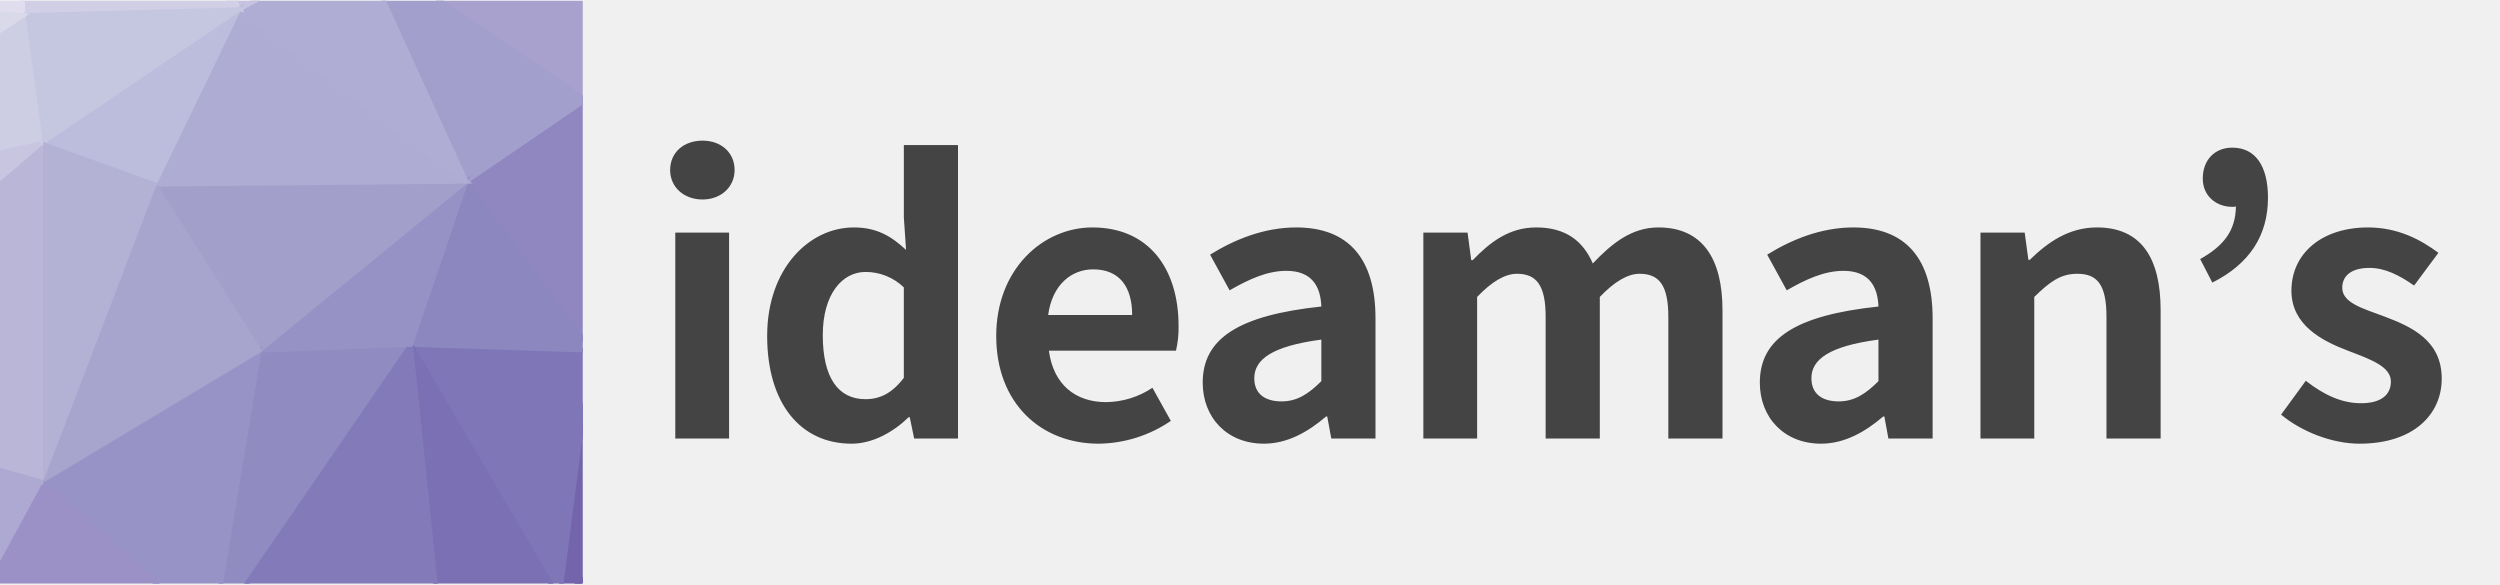
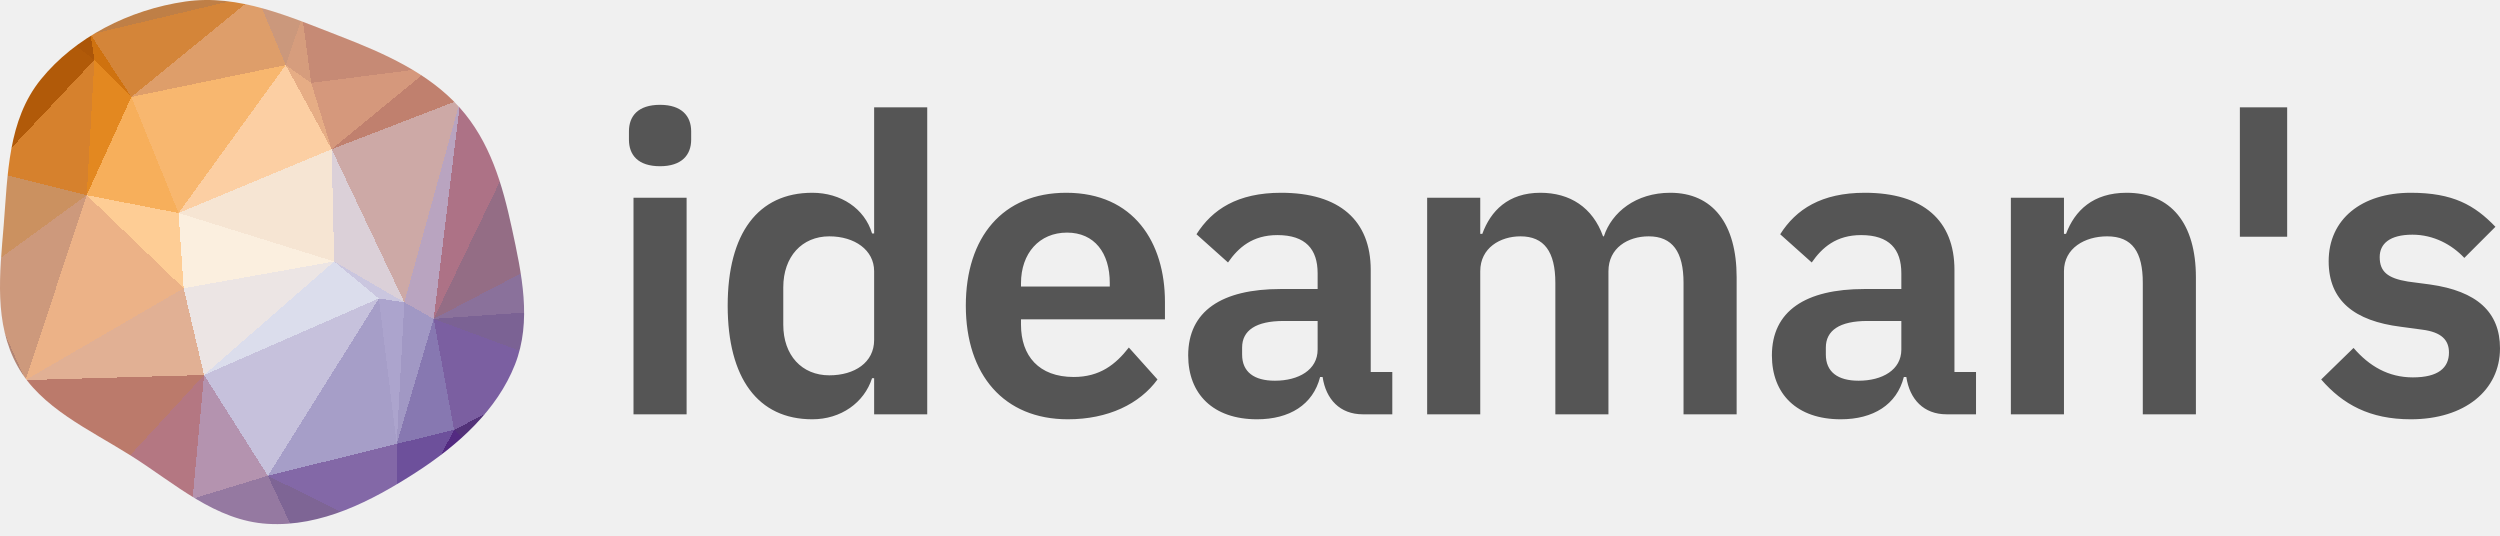
- <svg xmlns="http://www.w3.org/2000/svg" width="800" height="187" viewBox="0 0 858 200">
+ <svg xmlns="http://www.w3.org/2000/svg" width="196" height="42" viewBox="0 0 196 42">
  <defs>
-     <style>
-       .cls-1 {
-         fill: #fff;
-       }
- 
-       .cls-2 {
-         fill: #444;
-         fill-rule: evenodd;
-       }
-     </style>
+     <clipPath id="clip">
+       <path d="M20.995 41.071C25.199 41.316 29.131 39.279 32.584 37.054C35.942 34.891 38.973 32.138 40.372 28.588C41.719 25.168 40.9 21.464 40.131 17.895C39.397 14.491 38.426 11.097 36.027 8.423C33.596 5.713 30.124 4.177 26.605 2.818C22.705 1.312 18.703 -0.486 14.526 0.121C10.119 0.762 5.876 2.927 3.206 6.221C0.604 9.431 0.614 13.691 0.288 17.686C-0.019 21.436 -0.488 25.346 1.369 28.693C3.194 31.981 7.006 33.669 10.312 35.755C13.721 37.904 16.873 40.83 20.995 41.071" />
+     </clipPath>
  </defs>
-   <svg width="200" height="200">
-     <path d="M222,301L130,311L268,307Z" fill="#5a3694" stroke="#5a3694" stroke-width="1.51" />
-     <path d="M222,301L268,307L271,204Z" fill="#572d91" stroke="#572d91" stroke-width="1.51" />
-     <path d="M116,-102L219,-83L275,-105Z" fill="#b2a3d0" stroke="#b2a3d0" stroke-width="1.51" />
-     <path d="M271,204L268,307L299,-12Z" fill="#674ca1" stroke="#674ca1" stroke-width="1.51" />
-     <path d="M201,34L273,57L299,-12Z" fill="#9179ba" stroke="#9179ba" stroke-width="1.51" />
-     <path d="M210,-37L201,34L299,-12Z" fill="#9d89c1" stroke="#9d89c1" stroke-width="1.51" />
-     <path d="M273,57L264,148L299,-12Z" fill="#8368b1" stroke="#8368b1" stroke-width="1.51" />
-     <path d="M264,148L271,204L299,-12Z" fill="#765ba9" stroke="#765ba9" stroke-width="1.51" />
-     <path d="M275,-105L219,-83L299,-12Z" fill="#a488c3" stroke="#a488c3" stroke-width="1.51" />
-     <path d="M219,-83L210,-37L299,-12Z" fill="#a48dc5" stroke="#a48dc5" stroke-width="1.51" />
-     <path d="M264,148L192,205L271,204Z" fill="#6a51a3" stroke="#6a51a3" stroke-width="1.51" />
-     <path d="M192,205L222,301L271,204Z" fill="#63439b" stroke="#63439b" stroke-width="1.51" />
-     <path d="M203,120L264,148L273,57Z" fill="#7d67af" stroke="#7d67af" stroke-width="1.51" />
-     <path d="M201,34L203,120L273,57Z" fill="#8a79b8" stroke="#8a79b8" stroke-width="1.51" />
-     <path d="M203,120L192,205L264,148Z" fill="#7364ac" stroke="#7364ac" stroke-width="1.51" />
-     <path d="M87,288L-113,300L130,311Z" fill="#886cb1" stroke="#886cb1" stroke-width="1.51" />
-     <path d="M201,34L160,62L203,120Z" fill="#9187c0" stroke="#9187c0" stroke-width="1.51" />
-     <path d="M192,205L152,225L222,301Z" fill="#694fa3" stroke="#694fa3" stroke-width="1.51" />
-     <path d="M152,225L130,311L222,301Z" fill="#674ca1" stroke="#674ca1" stroke-width="1.51" />
-     <path d="M141,118L192,205L203,120Z" fill="#7f76b7" stroke="#7f76b7" stroke-width="1.51" />
-     <path d="M123,-19L201,34L210,-37Z" fill="#a8a0cd" stroke="#a8a0cd" stroke-width="1.51" />
-     <path d="M116,-102L210,-37L219,-83Z" fill="#b3a9d3" stroke="#b3a9d3" stroke-width="1.51" />
-     <path d="M160,62L141,118L203,120Z" fill="#8d87bf" stroke="#8d87bf" stroke-width="1.51" />
-     <path d="M116,-102L123,-19L210,-37Z" fill="#b7b3d7" stroke="#b7b3d7" stroke-width="1.51" />
-     <path d="M141,118L152,225L192,205Z" fill="#7a70b3" stroke="#7a70b3" stroke-width="1.51" />
-     <path d="M123,-19L160,62L201,34Z" fill="#a29fcd" stroke="#a29fcd" stroke-width="1.51" />
-     <path d="M89,120L73,217L141,118Z" fill="#908cc2" stroke="#908cc2" stroke-width="1.51" />
-     <path d="M87,288L130,311L152,225Z" fill="#745aa8" stroke="#745aa8" stroke-width="1.51" />
-     <path d="M141,118L73,217L152,225Z" fill="#837ab9" stroke="#837ab9" stroke-width="1.51" />
-     <path d="M89,120L141,118L160,62Z" fill="#9692c5" stroke="#9692c5" stroke-width="1.51" />
-     <path d="M53,63L89,120L160,62Z" fill="#a39fcb" stroke="#a39fcb" stroke-width="1.51" />
-     <path d="M82,3L53,63L160,62Z" fill="#aeacd2" stroke="#aeacd2" stroke-width="1.51" />
-     <path d="M123,-19L82,3L160,62Z" fill="#afadd3" stroke="#afadd3" stroke-width="1.51" />
-     <path d="M73,217L87,288L152,225Z" fill="#7e69b0" stroke="#7e69b0" stroke-width="1.51" />
-     <path d="M-29,259L-113,300L87,288Z" fill="#987cbc" stroke="#987cbc" stroke-width="1.51" />
-     <path d="M116,-102L40,-95L123,-19Z" fill="#c9c5df" stroke="#c9c5df" stroke-width="1.51" />
-     <path d="M40,-95L82,3L123,-19Z" fill="#c5c3df" stroke="#c5c3df" stroke-width="1.51" />
-     <path d="M14,165L73,217L89,120Z" fill="#9893c6" stroke="#9893c6" stroke-width="1.51" />
-     <path d="M40,-95L4,-67L82,3Z" fill="#d3d3e7" stroke="#d3d3e7" stroke-width="1.51" />
-     <path d="M4,-67L8,5L82,3Z" fill="#d0cfe6" stroke="#d0cfe6" stroke-width="1.51" />
-     <path d="M73,217L-29,259L87,288Z" fill="#8d76b8" stroke="#8d76b8" stroke-width="1.51" />
-     <path d="M53,63L14,165L89,120Z" fill="#a7a5ce" stroke="#a7a5ce" stroke-width="1.51" />
-     <path d="M14,49L53,63L82,3Z" fill="#bcbcdc" stroke="#bcbcdc" stroke-width="1.51" />
-     <path d="M8,5L14,49L82,3Z" fill="#c5c6e0" stroke="#c5c6e0" stroke-width="1.51" />
-     <path d="M14,49L14,165L53,63Z" fill="#b3b2d5" stroke="#b3b2d5" stroke-width="1.51" />
-     <path d="M14,165L-5,200L73,217Z" fill="#9c91c6" stroke="#9c91c6" stroke-width="1.51" />
-     <path d="M-5,200L-29,259L73,217Z" fill="#9a89c1" stroke="#9a89c1" stroke-width="1.51" />
-     <path d="M-91,-71L4,-67L40,-95Z" fill="#e6e5f1" stroke="#e6e5f1" stroke-width="1.51" />
-     <path d="M-88,136L14,165L14,49Z" fill="#b9b6d8" stroke="#b9b6d8" stroke-width="1.51" />
-     <path d="M-91,-71L-102,-4L4,-67Z" fill="#eae8f2" stroke="#eae8f2" stroke-width="1.51" />
-     <path d="M4,-67L-102,-4L8,5Z" fill="#e0deee" stroke="#e0deee" stroke-width="1.51" />
-     <path d="M-88,136L-5,200L14,165Z" fill="#aea9d2" stroke="#aea9d2" stroke-width="1.51" />
-     <path d="M8,5L-95,73L14,49Z" fill="#cdcee4" stroke="#cdcee4" stroke-width="1.51" />
-     <path d="M-95,73L-88,136L14,49Z" fill="#c7c5e0" stroke="#c7c5e0" stroke-width="1.51" />
-     <path d="M-102,-4L-95,73L8,5Z" fill="#d9d9ea" stroke="#d9d9ea" stroke-width="1.51" />
-     <path d="M-101,201L-29,259L-5,200Z" fill="#a796c8" stroke="#a796c8" stroke-width="1.51" />
-     <path d="M-88,136L-101,201L-5,200Z" fill="#b2a9d3" stroke="#b2a9d3" stroke-width="1.51" />
-     <path d="M-101,201L-113,300L-29,259Z" fill="#a88ec5" stroke="#a88ec5" stroke-width="1.51" />
-     <path d="M-95,73L-101,201L-88,136Z" fill="#c0bcdc" stroke="#c0bcdc" stroke-width="1.51" />
-     <path d="M-102,-4L-101,201L-95,73Z" fill="#cccae2" stroke="#cccae2" stroke-width="1.51" />
-     <path d="M-102,-4L-113,300L-101,201Z" fill="#bab4d8" stroke="#bab4d8" stroke-width="1.51" />
-   </svg>
-   <path id="line-logo-type" class="cls-2" d="M231.759,150.225h18.46V79.546h-18.46v70.679Zm9.357-82.038c6.322,0,11-4.291,11-10.1,0-6.058-4.678-10.1-11-10.1-6.449,0-11.127,4.039-11.127,10.1C229.989,63.9,234.667,68.187,241.116,68.187Zm51.129,83.805c7.333,0,14.413-4.039,19.6-9.087h0.38l1.517,7.32h15.046V49.507H310.2V74.371l0.758,11.107c-5.057-4.67-9.988-7.7-17.954-7.7-15.3,0-29.713,14.136-29.713,37.233S274.67,151.992,292.245,151.992Zm4.8-15.272c-9.356,0-14.667-7.32-14.667-21.961,0-14.135,6.7-21.708,14.667-21.708a18.831,18.831,0,0,1,13.15,5.3V129.4C306.153,134.7,301.98,136.72,297.049,136.72Zm80.008,15.272a44.72,44.72,0,0,0,24.782-7.825l-6.322-11.359a29.224,29.224,0,0,1-15.931,4.922c-10.5,0-18.081-6.058-19.6-17.67h43.621a34.4,34.4,0,0,0,.885-8.456c0-19.563-10.115-33.825-29.586-33.825-16.943,0-33,14.262-33,37.233C341.907,138.235,357.333,151.992,377.057,151.992Zm-17.322-44.174c1.391-10.35,7.966-15.651,15.425-15.651,9.1,0,13.4,6.058,13.4,15.651H359.735Zm74.027,44.174c8.092,0,15.173-4.039,21.368-9.34h0.379l1.391,7.573h15.173V108.954c0-20.447-9.23-31.175-27.184-31.175-11.127,0-21.242,4.165-29.587,9.34L422,99.361c6.575-3.786,12.9-6.689,19.472-6.689,8.724,0,11.759,5.3,12.011,12.243-28.448,3.029-40.713,10.98-40.713,26.126C412.773,143.031,421.118,151.992,433.762,151.992Zm6.069-14.514c-5.437,0-9.356-2.4-9.356-7.952,0-6.31,5.816-10.98,23.011-13.252v14.262C449.061,134.953,445.142,137.478,439.831,137.478Zm48.663,12.747h18.46V101.633q7.585-7.951,13.655-7.951c6.7,0,9.862,3.913,9.862,14.767v41.776h18.587V101.633q7.586-7.951,13.655-7.951c6.7,0,9.862,3.913,9.862,14.767v41.776h18.587V106.177c0-17.8-6.954-28.4-22-28.4-9.23,0-16.057,5.553-22.506,12.369-3.413-7.825-9.356-12.369-19.471-12.369-9.23,0-15.8,5.049-21.747,11.233h-0.506l-1.264-9.466H488.494v70.679Zm136.473,1.767c8.092,0,15.173-4.039,21.368-9.34h0.379l1.391,7.573h15.173V108.954c0-20.447-9.23-31.175-27.184-31.175-11.127,0-21.242,4.165-29.587,9.34l6.7,12.243c6.575-3.786,12.9-6.689,19.472-6.689,8.724,0,11.759,5.3,12.011,12.243-28.448,3.029-40.713,10.98-40.713,26.126C603.978,143.031,612.323,151.992,624.967,151.992Zm6.069-14.514c-5.437,0-9.356-2.4-9.356-7.952,0-6.31,5.816-10.98,23.011-13.252v14.262C640.266,134.953,636.347,137.478,631.036,137.478ZM679.7,150.225h18.46V101.633c5.31-5.174,8.977-7.951,14.793-7.951,6.954,0,9.989,3.913,9.989,14.767v41.776h18.586V106.177c0-17.8-6.575-28.4-21.874-28.4-9.609,0-16.816,5.049-23.011,11.107h-0.506l-1.264-9.34H679.7v70.679Zm79.577-53.514c12.771-6.437,19.092-16.155,19.092-29.155,0-10.854-4.3-17.165-12.264-17.165-5.943,0-10.115,4.165-10.115,10.6,0,6.058,4.678,9.718,10.115,9.718a4.3,4.3,0,0,0,1.264-.126c-0.126,8.33-4.172,13.5-12.264,18.049ZM809.8,151.992c18.46,0,28.2-9.971,28.2-22.34,0-13.126-10.368-17.8-19.724-21.33-7.46-2.776-14.414-4.669-14.414-9.844,0-4.039,3.035-6.815,9.357-6.815,5.31,0,10.241,2.524,15.3,6.058l8.344-11.233c-5.942-4.418-13.781-8.709-24.149-8.709-15.931,0-26.3,8.961-26.3,21.709,0,11.737,10.368,17.165,19.345,20.572,7.46,2.9,14.793,5.3,14.793,10.6,0,4.418-3.161,7.447-10.242,7.447-6.574,0-12.643-2.777-18.965-7.7l-8.472,11.611C789.823,147.827,800.317,151.992,809.8,151.992Z" />
+   <g clip-path="url(#clip)">
+     <path d="M26.2,20.5L29.7,23.4L31.7,23.7Z" fill="rgb(202,198,223)" shape-rendering="crispEdges" />
+     <path d="M31.1,34.8L34,25L31.7,23.7Z" fill="rgb(161,152,196)" shape-rendering="crispEdges" />
+     <path d="M31.7,23.7L26,11.7L26.2,20.5Z" fill="rgb(219,208,216)" shape-rendering="crispEdges" />
+     <path d="M36.1,7.8L26,11.7L31.7,23.7Z" fill="rgb(205,169,166)" shape-rendering="crispEdges" />
+     <path d="M34,25L36.1,7.8L31.7,23.7Z" fill="rgb(185,164,192)" shape-rendering="crispEdges" />
+     <path d="M36.1,7.8L33.8,5.3L26,11.7Z" fill="rgb(192,128,110)" shape-rendering="crispEdges" />
+     <path d="M33.8,5.3L24.4,6.5L26,11.7Z" fill="rgb(213,152,124)" shape-rendering="crispEdges" />
+     <path d="M26,11.7L14,16.7L26.2,20.5Z" fill="rgb(246,229,211)" shape-rendering="crispEdges" />
+     <path d="M34,25L41.9,8.6L36.1,7.8Z" fill="rgb(173,114,134)" shape-rendering="crispEdges" />
+     <path d="M36.1,7.8L40.1,5.8L33.8,5.3Z" fill="rgb(156,75,88)" shape-rendering="crispEdges" />
+     <path d="M41.9,8.6L40.1,5.8L36.1,7.8Z" fill="rgb(145,66,73)" shape-rendering="crispEdges" />
+     <path d="M23.7,1.3L22.4,5.1L24.4,6.5Z" fill="rgb(214,157,125)" shape-rendering="crispEdges" />
+     <path d="M24.4,6.5L22.4,5.1L26,11.7Z" fill="rgb(230,173,133)" shape-rendering="crispEdges" />
+     <path d="M41.9,8.6L42.1,5.7L40.1,5.8Z" fill="rgb(130,54,59)" shape-rendering="crispEdges" />
+     <path d="M40.1,5.8L42.7,0.9L33.8,5.3Z" fill="rgb(130,52,68)" shape-rendering="crispEdges" />
+     <path d="M34,25L48.4,17.5L41.9,8.6Z" fill="rgb(148,109,133)" shape-rendering="crispEdges" />
+     <path d="M41.9,8.6L56.8,13.5L42.1,5.7Z" fill="rgb(141,69,70)" shape-rendering="crispEdges" />
+     <path d="M46.9,24.1L48.4,17.5L34,25Z" fill="rgb(138,113,155)" shape-rendering="crispEdges" />
+     <path d="M31.1,34.8L35.6,33.7L34,25Z" fill="rgb(135,120,177)" shape-rendering="crispEdges" />
+     <path d="M34,25L44.8,29L46.9,24.1Z" fill="rgb(123,98,148)" shape-rendering="crispEdges" />
+     <path d="M31.1,34.8L31.7,23.7L29.7,23.4Z" fill="rgb(172,164,205)" shape-rendering="crispEdges" />
+     <path d="M21,37.3L31.1,34.8L29.7,23.4Z" fill="rgb(166,158,200)" shape-rendering="crispEdges" />
+     <path d="M35.6,33.7L44.8,29L34,25Z" fill="rgb(123,95,161)" shape-rendering="crispEdges" />
+     <path d="M22.4,5.1L14,16.7L26,11.7Z" fill="rgb(252,207,163)" shape-rendering="crispEdges" />
+     <path d="M26.2,20.5L16,29.4L29.7,23.4Z" fill="rgb(219,221,236)" shape-rendering="crispEdges" />
+     <path d="M33.8,5.3L23.7,1.3L24.4,6.5Z" fill="rgb(198,138,117)" shape-rendering="crispEdges" />
+     <path d="M22.4,5.1L10.3,7.6L14,16.7Z" fill="rgb(248,183,111)" shape-rendering="crispEdges" />
+     <path d="M39,-10.5L23.7,1.3L33.8,5.3Z" fill="rgb(142,91,94)" shape-rendering="crispEdges" />
+     <path d="M14,16.7L14.4,22.6L26.2,20.5Z" fill="rgb(251,239,223)" shape-rendering="crispEdges" />
+     <path d="M14.4,22.6L16,29.4L26.2,20.5Z" fill="rgb(236,229,228)" shape-rendering="crispEdges" />
+     <path d="M53.7,-4.6L42.7,0.9L57.4,-0.8Z" fill="rgb(92,28,48)" shape-rendering="crispEdges" />
+     <path d="M42.1,5.7L42.7,0.9L40.1,5.8Z" fill="rgb(117,42,54)" shape-rendering="crispEdges" />
+     <path d="M14.9,-10.1L20.1,-0.4L23.8,-14.4Z" fill="rgb(194,147,116)" shape-rendering="crispEdges" />
+     <path d="M23.7,1.3L20.1,-0.4L22.4,5.1Z" fill="rgb(203,152,124)" shape-rendering="crispEdges" />
+     <path d="M16,29.4L21,37.3L29.7,23.4Z" fill="rgb(198,193,220)" shape-rendering="crispEdges" />
+     <path d="M31.1,42.3L41.2,39.4L35.6,33.7Z" fill="rgb(83,42,129)" shape-rendering="crispEdges" />
+     <path d="M20.1,-0.4L10.3,7.6L22.4,5.1Z" fill="rgb(222,158,106)" shape-rendering="crispEdges" />
+     <path d="M14,16.7L6.8,15.3L14.4,22.6Z" fill="rgb(254,205,149)" shape-rendering="crispEdges" />
+     <path d="M14.4,22.6L2,29.8L16,29.4Z" fill="rgb(225,176,148)" shape-rendering="crispEdges" />
+     <path d="M31.1,42.3L35.6,33.7L31.1,34.8Z" fill="rgb(109,80,155)" shape-rendering="crispEdges" />
+     <path d="M35.6,33.7L41.2,39.4L44.8,29Z" fill="rgb(83,50,121)" shape-rendering="crispEdges" />
+     <path d="M52.7,31.3L55.4,22.8L46.9,24.1Z" fill="rgb(123,98,148)" shape-rendering="crispEdges" />
+     <path d="M46.9,24.1L55.4,22.8L48.4,17.5Z" fill="rgb(141,115,157)" shape-rendering="crispEdges" />
+     <path d="M48.4,17.5L56.8,13.5L41.9,8.6Z" fill="rgb(150,92,100)" shape-rendering="crispEdges" />
+     <path d="M52.7,31.3L46.9,24.1L44.8,29Z" fill="rgb(114,87,142)" shape-rendering="crispEdges" />
+     <path d="M21,37.3L31.1,42.3L31.1,34.8Z" fill="rgb(131,104,167)" shape-rendering="crispEdges" />
+     <path d="M10.3,7.6L6.8,15.3L14,16.7Z" fill="rgb(247,175,91)" shape-rendering="crispEdges" />
+     <path d="M16,29.4L15.1,39.1L21,37.3Z" fill="rgb(180,147,175)" shape-rendering="crispEdges" />
+     <path d="M47.5,40.9L52.7,31.3L44.8,29Z" fill="rgb(82,51,118)" shape-rendering="crispEdges" />
+     <path d="M55.4,22.8L56.8,13.5L48.4,17.5Z" fill="rgb(147,111,139)" shape-rendering="crispEdges" />
+     <path d="M6.7,39.5L15.1,39.1L16,29.4Z" fill="rgb(180,119,130)" shape-rendering="crispEdges" />
+     <path d="M21,37.3L24.5,44.8L31.1,42.3Z" fill="rgb(126,101,149)" shape-rendering="crispEdges" />
+     <path d="M10.3,7.6L7.4,4.7L6.8,15.3Z" fill="rgb(227,136,32)" shape-rendering="crispEdges" />
+     <path d="M7.1,2.7L7.4,4.7L10.3,7.6Z" fill="rgb(207,114,15)" shape-rendering="crispEdges" />
+     <path d="M41.2,39.4L47.5,40.9L44.8,29Z" fill="rgb(67,25,107)" shape-rendering="crispEdges" />
+     <path d="M39.5,49.3L47.5,40.9L41.2,39.4Z" fill="rgb(45,0,75)" shape-rendering="crispEdges" />
+     <path d="M15.1,39.1L24.5,44.8L21,37.3Z" fill="rgb(149,121,161)" shape-rendering="crispEdges" />
+     <path d="M31.1,42.3L39.5,49.3L41.2,39.4Z" fill="rgb(63,18,103)" shape-rendering="crispEdges" />
+     <path d="M20.1,-0.4L7.1,2.7L10.3,7.6Z" fill="rgb(212,133,57)" shape-rendering="crispEdges" />
+     <path d="M7.4,4.7L-0.8,13.4L6.8,15.3Z" fill="rgb(214,129,45)" shape-rendering="crispEdges" />
+     <path d="M42.3,-10L39,-10.5L42.7,0.9Z" fill="rgb(92,28,48)" shape-rendering="crispEdges" />
+     <path d="M42.7,0.9L39,-10.5L33.8,5.3Z" fill="rgb(107,40,65)" shape-rendering="crispEdges" />
+     <path d="M20.1,-0.4L14.9,-10.1L7.1,2.7Z" fill="rgb(191,127,70)" shape-rendering="crispEdges" />
+     <path d="M53.7,-4.6L42.3,-10L42.7,0.9Z" fill="rgb(92,28,48)" shape-rendering="crispEdges" />
+     <path d="M57.4,-0.8L42.7,0.9L42.1,5.7Z" fill="rgb(104,34,51)" shape-rendering="crispEdges" />
+     <path d="M56.8,13.5L57.4,-0.8L42.1,5.7Z" fill="rgb(127,52,58)" shape-rendering="crispEdges" />
+     <path d="M47.5,40.9L54.6,39.1L52.7,31.3Z" fill="rgb(64,19,104)" shape-rendering="crispEdges" />
+     <path d="M52.7,31.3L54.6,39.1L55.4,22.8Z" fill="rgb(98,70,130)" shape-rendering="crispEdges" />
+     <path d="M55.4,22.8L58.3,51.5L56.8,13.5Z" fill="rgb(108,81,138)" shape-rendering="crispEdges" />
+     <path d="M-1.7,21.5L2,29.8L6.8,15.3Z" fill="rgb(205,153,124)" shape-rendering="crispEdges" />
+     <path d="M6.8,15.3L2,29.8L14.4,22.6Z" fill="rgb(236,178,135)" shape-rendering="crispEdges" />
+     <path d="M23.8,-14.4L20.1,-0.4L23.7,1.3Z" fill="rgb(187,142,120)" shape-rendering="crispEdges" />
+     <path d="M39,-10.5L23.8,-14.4L23.7,1.3Z" fill="rgb(161,113,107)" shape-rendering="crispEdges" />
+     <path d="M25.2,-17.6L23.8,-14.4L39,-10.5Z" fill="rgb(158,109,105)" shape-rendering="crispEdges" />
+     <path d="M0.5,-0.6L7.4,4.7L7.1,2.7Z" fill="rgb(172,86,8)" shape-rendering="crispEdges" />
+     <path d="M0.5,-0.6L-0.8,13.4L7.4,4.7Z" fill="rgb(177,90,9)" shape-rendering="crispEdges" />
+     <path d="M28.9,59.2L39.5,49.3L31.1,42.3Z" fill="rgb(85,56,121)" shape-rendering="crispEdges" />
+     <path d="M47.5,40.9L58.3,51.5L54.6,39.1Z" fill="rgb(45,0,75)" shape-rendering="crispEdges" />
+     <path d="M15.1,39.1L15.5,54L24.5,44.8Z" fill="rgb(147,112,142)" shape-rendering="crispEdges" />
+     <path d="M40.8,58.3L43.1,52.7L39.5,49.3Z" fill="rgb(45,0,75)" shape-rendering="crispEdges" />
+     <path d="M2,29.8L6.7,39.5L16,29.4Z" fill="rgb(187,122,107)" shape-rendering="crispEdges" />
+     <path d="M-0.8,13.4L-1.7,21.5L6.8,15.3Z" fill="rgb(203,145,96)" shape-rendering="crispEdges" />
+     <path d="M2,29.8L6.2,39.4L6.7,39.5Z" fill="rgb(151,73,87)" shape-rendering="crispEdges" />
+     <path d="M6.7,39.5L6.8,41.2L15.1,39.1Z" fill="rgb(149,76,80)" shape-rendering="crispEdges" />
+     <path d="M6.8,41.2L6.2,39.4L-0.9,40.6Z" fill="rgb(121,45,58)" shape-rendering="crispEdges" />
+     <path d="M-0.9,40.6L6.2,39.4L-2.6,38.2Z" fill="rgb(108,39,61)" shape-rendering="crispEdges" />
+     <path d="M6.2,39.4L6.8,41.2L6.7,39.5Z" fill="rgb(136,59,66)" shape-rendering="crispEdges" />
+     <path d="M23.8,-14.4L9,-17.5L14.9,-10.1Z" fill="rgb(192,136,87)" shape-rendering="crispEdges" />
+     <path d="M42,-18.4L25.2,-17.6L39,-10.5Z" fill="rgb(125,62,82)" shape-rendering="crispEdges" />
+     <path d="M-0.2,-2.4L0.5,-0.6L7.1,2.7Z" fill="rgb(142,68,8)" shape-rendering="crispEdges" />
+     <path d="M-0.8,13.4L-8,24.2L-1.7,21.5Z" fill="rgb(194,147,116)" shape-rendering="crispEdges" />
+     <path d="M8.7,-11L7.1,2.7L14.9,-10.1Z" fill="rgb(182,106,35)" shape-rendering="crispEdges" />
+     <path d="M9,-17.5L8.7,-11L14.9,-10.1Z" fill="rgb(184,110,40)" shape-rendering="crispEdges" />
+     <path d="M28.9,59.2L31.1,42.3L24.5,44.8Z" fill="rgb(114,87,142)" shape-rendering="crispEdges" />
+     <path d="M39.5,49.3L43.1,52.7L47.5,40.9Z" fill="rgb(45,0,75)" shape-rendering="crispEdges" />
+     <path d="M54.9,-16.4L42,-18.4L42.3,-10Z" fill="rgb(92,28,48)" shape-rendering="crispEdges" />
+     <path d="M42.3,-10L42,-18.4L39,-10.5Z" fill="rgb(92,28,48)" shape-rendering="crispEdges" />
+     <path d="M54.9,-16.4L42.3,-10L53.7,-4.6Z" fill="rgb(92,28,48)" shape-rendering="crispEdges" />
+     <path d="M8.7,-11L-0.2,-2.4L7.1,2.7Z" fill="rgb(158,79,9)" shape-rendering="crispEdges" />
+     <path d="M0.5,-0.6L-7.5,8L-0.8,13.4Z" fill="rgb(167,87,12)" shape-rendering="crispEdges" />
+     <path d="M-2.6,38.2L6.2,39.4L2,29.8Z" fill="rgb(135,65,83)" shape-rendering="crispEdges" />
+     <path d="M5.1,48.2L15.5,54L15.1,39.1Z" fill="rgb(149,85,89)" shape-rendering="crispEdges" />
+     <path d="M5.1,48.2L15.1,39.1L6.8,41.2Z" fill="rgb(141,67,68)" shape-rendering="crispEdges" />
+     <path d="M-9.5,35.2L-2.6,38.2L2,29.8Z" fill="rgb(130,72,86)" shape-rendering="crispEdges" />
+     <path d="M-5.8,0.4L-7.5,8L0.5,-0.6Z" fill="rgb(143,68,8)" shape-rendering="crispEdges" />
+     <path d="M-1.7,21.5L-8,24.2L2,29.8Z" fill="rgb(178,133,116)" shape-rendering="crispEdges" />
+     <path d="M-14.8,19L-8,24.2L-0.8,13.4Z" fill="rgb(194,145,110)" shape-rendering="crispEdges" />
+     <path d="M-0.9,40.6L5.1,48.2L6.8,41.2Z" fill="rgb(115,40,53)" shape-rendering="crispEdges" />
+     <path d="M57.4,-0.8L54.9,-16.4L53.7,-4.6Z" fill="rgb(92,28,48)" shape-rendering="crispEdges" />
+     <path d="M-0.2,-2.4L-5.8,0.4L0.5,-0.6Z" fill="rgb(127,59,8)" shape-rendering="crispEdges" />
+     <path d="M-13.5,-8.8L-5.8,0.4L-0.2,-2.4Z" fill="rgb(127,59,8)" shape-rendering="crispEdges" />
+     <path d="M25.2,-17.6L9,-17.5L23.8,-14.4Z" fill="rgb(194,146,114)" shape-rendering="crispEdges" />
+     <path d="M8.7,-11L1.3,-11.7L-0.2,-2.4Z" fill="rgb(147,70,8)" shape-rendering="crispEdges" />
+     <path d="M42,-18.4L9,-17.5L25.2,-17.6Z" fill="rgb(177,131,116)" shape-rendering="crispEdges" />
+     <path d="M15.5,54L28.9,59.2L24.5,44.8Z" fill="rgb(136,111,154)" shape-rendering="crispEdges" />
+     <path d="M28.9,59.2L40.8,58.3L39.5,49.3Z" fill="rgb(68,26,107)" shape-rendering="crispEdges" />
+     <path d="M43.1,52.7L58.3,51.5L47.5,40.9Z" fill="rgb(45,0,75)" shape-rendering="crispEdges" />
+     <path d="M5.1,48.2L13.5,55.2L15.5,54Z" fill="rgb(147,82,85)" shape-rendering="crispEdges" />
+     <path d="M15.5,54L13.5,55.2L28.9,59.2Z" fill="rgb(146,115,149)" shape-rendering="crispEdges" />
+     <path d="M9,-17.5L1.3,-11.7L8.7,-11Z" fill="rgb(164,84,11)" shape-rendering="crispEdges" />
+     <path d="M-2.6,38.2L-16.4,44.9L-0.9,40.6Z" fill="rgb(92,28,48)" shape-rendering="crispEdges" />
+     <path d="M-8,24.2L-10,27.9L2,29.8Z" fill="rgb(168,121,111)" shape-rendering="crispEdges" />
+     <path d="M-14.8,19L-10,27.9L-8,24.2Z" fill="rgb(183,139,119)" shape-rendering="crispEdges" />
+     <path d="M40.8,58.3L58.3,51.5L43.1,52.7Z" fill="rgb(45,0,75)" shape-rendering="crispEdges" />
+     <path d="M54.6,39.1L58.3,51.5L55.4,22.8Z" fill="rgb(60,15,99)" shape-rendering="crispEdges" />
+     <path d="M56.8,13.5L58.3,51.5L57.4,-0.8Z" fill="rgb(141,115,157)" shape-rendering="crispEdges" />
+     <path d="M-10,27.9L-9.5,35.2L2,29.8Z" fill="rgb(149,99,98)" shape-rendering="crispEdges" />
+     <path d="M-0.9,40.6L2,52.5L5.1,48.2Z" fill="rgb(105,35,51)" shape-rendering="crispEdges" />
+     <path d="M-16.4,44.9L2,52.5L-0.9,40.6Z" fill="rgb(92,28,48)" shape-rendering="crispEdges" />
+     <path d="M5.1,48.2L5.7,55.7L13.5,55.2Z" fill="rgb(138,61,62)" shape-rendering="crispEdges" />
+     <path d="M13.5,55.2L5.7,55.7L28.9,59.2Z" fill="rgb(149,106,125)" shape-rendering="crispEdges" />
+     <path d="M2,52.5L5.7,55.7L5.1,48.2Z" fill="rgb(118,42,54)" shape-rendering="crispEdges" />
+     <path d="M-10,27.9L-16.4,44.9L-9.5,35.2Z" fill="rgb(122,57,80)" shape-rendering="crispEdges" />
+     <path d="M-7.5,8L-14.8,19L-0.8,13.4Z" fill="rgb(190,125,64)" shape-rendering="crispEdges" />
+     <path d="M-17.8,12.6L-14.8,19L-7.5,8Z" fill="rgb(190,124,62)" shape-rendering="crispEdges" />
+     <path d="M-17.7,6.4L-7.5,8L-5.8,0.4Z" fill="rgb(157,77,9)" shape-rendering="crispEdges" />
+     <path d="M-17.7,6.4L-17.8,12.6L-7.5,8Z" fill="rgb(177,99,23)" shape-rendering="crispEdges" />
+     <path d="M-14.8,19L-16.4,44.9L-10,27.9Z" fill="rgb(151,101,100)" shape-rendering="crispEdges" />
+     <path d="M-16,-7.7L-17.7,6.4L-5.8,0.4Z" fill="rgb(127,59,8)" shape-rendering="crispEdges" />
+     <path d="M1.3,-11.7L-13.5,-8.8L-0.2,-2.4Z" fill="rgb(127,59,8)" shape-rendering="crispEdges" />
+     <path d="M9,-17.5L-13.5,-8.8L1.3,-11.7Z" fill="rgb(127,59,8)" shape-rendering="crispEdges" />
+     <path d="M-13.5,-8.8L-16,-7.7L-5.8,0.4Z" fill="rgb(127,59,8)" shape-rendering="crispEdges" />
+     <path d="M-17.8,12.6L-16.4,44.9L-14.8,19Z" fill="rgb(176,131,116)" shape-rendering="crispEdges" />
+     <path d="M-9.5,35.2L-16.4,44.9L-2.6,38.2Z" fill="rgb(102,36,59)" shape-rendering="crispEdges" />
+     <path d="M2,52.5L-15.2,54.6L5.7,55.7Z" fill="rgb(92,28,48)" shape-rendering="crispEdges" />
+     <path d="M-16.4,44.9L-15.2,54.6L2,52.5Z" fill="rgb(92,28,48)" shape-rendering="crispEdges" />
+     <path d="M5.7,55.7L-15.2,54.6L28.9,59.2Z" fill="rgb(129,53,59)" shape-rendering="crispEdges" />
+   </g>
+   <g transform="translate(49.30899, 8.218166)">
+     <path fill="#555" d="M2.439 4.814C4.131 4.814 4.879 3.936 4.879 2.732L4.879 2.082C4.879 0.878 4.131 0 2.439 0C0.716 0 3.611080531472465e-16 0.878 3.611080531472465e-16 2.082L3.611080531472465e-16 2.732C3.611080531472465e-16 3.936 0.716 4.814 2.439 4.814zM0.358 24.264L4.521 24.264L4.521 7.286L0.358 7.286zM19.223 24.264L23.386 24.264L23.386 0.195L19.223 0.195L19.223 10.083L19.06 10.083C18.475 8.131 16.621 6.895 14.376 6.895C10.115 6.895 7.741 10.083 7.741 15.742C7.741 21.434 10.115 24.654 14.376 24.654C16.621 24.654 18.442 23.353 19.06 21.434L19.223 21.434zM15.71 21.207C13.563 21.207 12.1 19.646 12.1 17.239L12.1 14.311C12.1 11.904 13.563 10.311 15.71 10.311C17.694 10.311 19.223 11.384 19.223 13.043L19.223 18.442C19.223 20.198 17.694 21.207 15.71 21.207zM34.412 24.654C37.567 24.654 40.039 23.451 41.438 21.532L39.193 19.028C38.153 20.361 36.917 21.337 34.868 21.337C32.135 21.337 30.737 19.678 30.737 17.239L30.737 16.816L42.023 16.816L42.023 15.45C42.023 10.799 39.584 6.895 34.282 6.895C29.306 6.895 26.411 10.376 26.411 15.742C26.411 21.174 29.403 24.654 34.412 24.654zM34.347 10.018C36.494 10.018 37.697 11.612 37.697 13.954L37.697 14.246L30.737 14.246L30.737 13.986C30.737 11.644 32.168 10.018 34.347 10.018zM49.244 24.654C51.781 24.654 53.635 23.516 54.188 21.337L54.383 21.337C54.643 23.093 55.749 24.264 57.538 24.264L59.847 24.264L59.847 20.947L58.156 20.947L58.156 12.945C58.156 9.075 55.717 6.895 51.13 6.895C47.715 6.895 45.731 8.196 44.495 10.148L46.967 12.36C47.78 11.189 48.886 10.213 50.838 10.213C53.049 10.213 53.993 11.319 53.993 13.205L53.993 14.441L51.098 14.441C46.479 14.441 43.845 16.165 43.845 19.646C43.845 22.67 45.796 24.654 49.244 24.654zM50.643 21.63C49.016 21.63 48.073 20.947 48.073 19.58L48.073 19.028C48.073 17.694 49.146 16.946 51.326 16.946L53.993 16.946L53.993 19.19C53.993 20.784 52.497 21.63 50.643 21.63zM66.743 24.264L66.743 13.043C66.743 11.221 68.304 10.311 69.898 10.311C71.752 10.311 72.63 11.514 72.63 13.954L72.63 24.264L76.793 24.264L76.793 13.043C76.793 11.221 78.322 10.311 79.948 10.311C81.802 10.311 82.68 11.514 82.68 13.954L82.68 24.264L86.844 24.264L86.844 13.531C86.844 9.302 84.957 6.895 81.64 6.895C78.94 6.895 77.053 8.424 76.435 10.311L76.37 10.311C75.557 8.034 73.768 6.895 71.459 6.895C68.922 6.895 67.556 8.327 66.905 10.115L66.743 10.115L66.743 7.286L62.579 7.286L62.579 24.264zM95.008 24.654C97.545 24.654 99.399 23.516 99.952 21.337L100.147 21.337C100.407 23.093 101.513 24.264 103.302 24.264L105.611 24.264L105.611 20.947L103.92 20.947L103.92 12.945C103.92 9.075 101.48 6.895 96.894 6.895C93.479 6.895 91.495 8.196 90.259 10.148L92.731 12.36C93.544 11.189 94.65 10.213 96.601 10.213C98.813 10.213 99.756 11.319 99.756 13.205L99.756 14.441L96.862 14.441C92.243 14.441 89.608 16.165 89.608 19.646C89.608 22.67 91.56 24.654 95.008 24.654zM96.406 21.63C94.78 21.63 93.837 20.947 93.837 19.58L93.837 19.028C93.837 17.694 94.91 16.946 97.089 16.946L99.756 16.946L99.756 19.19C99.756 20.784 98.26 21.63 96.406 21.63zM112.506 24.264L112.506 13.043C112.506 11.221 114.165 10.311 115.889 10.311C117.873 10.311 118.686 11.547 118.686 13.954L118.686 24.264L122.85 24.264L122.85 13.531C122.85 9.302 120.898 6.895 117.418 6.895C114.783 6.895 113.352 8.294 112.669 10.115L112.506 10.115L112.506 7.286L108.343 7.286L108.343 24.264zM130.005 10.343L130.005 0.195L126.297 0.195L126.297 10.343zM139.698 24.654C143.926 24.654 146.691 22.378 146.691 19.093C146.691 16.263 144.902 14.604 141.194 14.084L139.47 13.856C137.877 13.596 137.259 13.075 137.259 11.937C137.259 10.896 138.039 10.181 139.828 10.181C141.487 10.181 142.918 10.961 143.894 12.002L146.333 9.563C144.707 7.871 143.016 6.895 139.698 6.895C135.827 6.895 133.258 8.977 133.258 12.262C133.258 15.352 135.274 16.946 138.917 17.401L140.609 17.629C142.105 17.824 142.69 18.442 142.69 19.418C142.69 20.621 141.845 21.369 139.861 21.369C137.942 21.369 136.445 20.491 135.209 19.06L132.672 21.532C134.364 23.484 136.478 24.654 139.698 24.654z" />
+   </g>
</svg>
